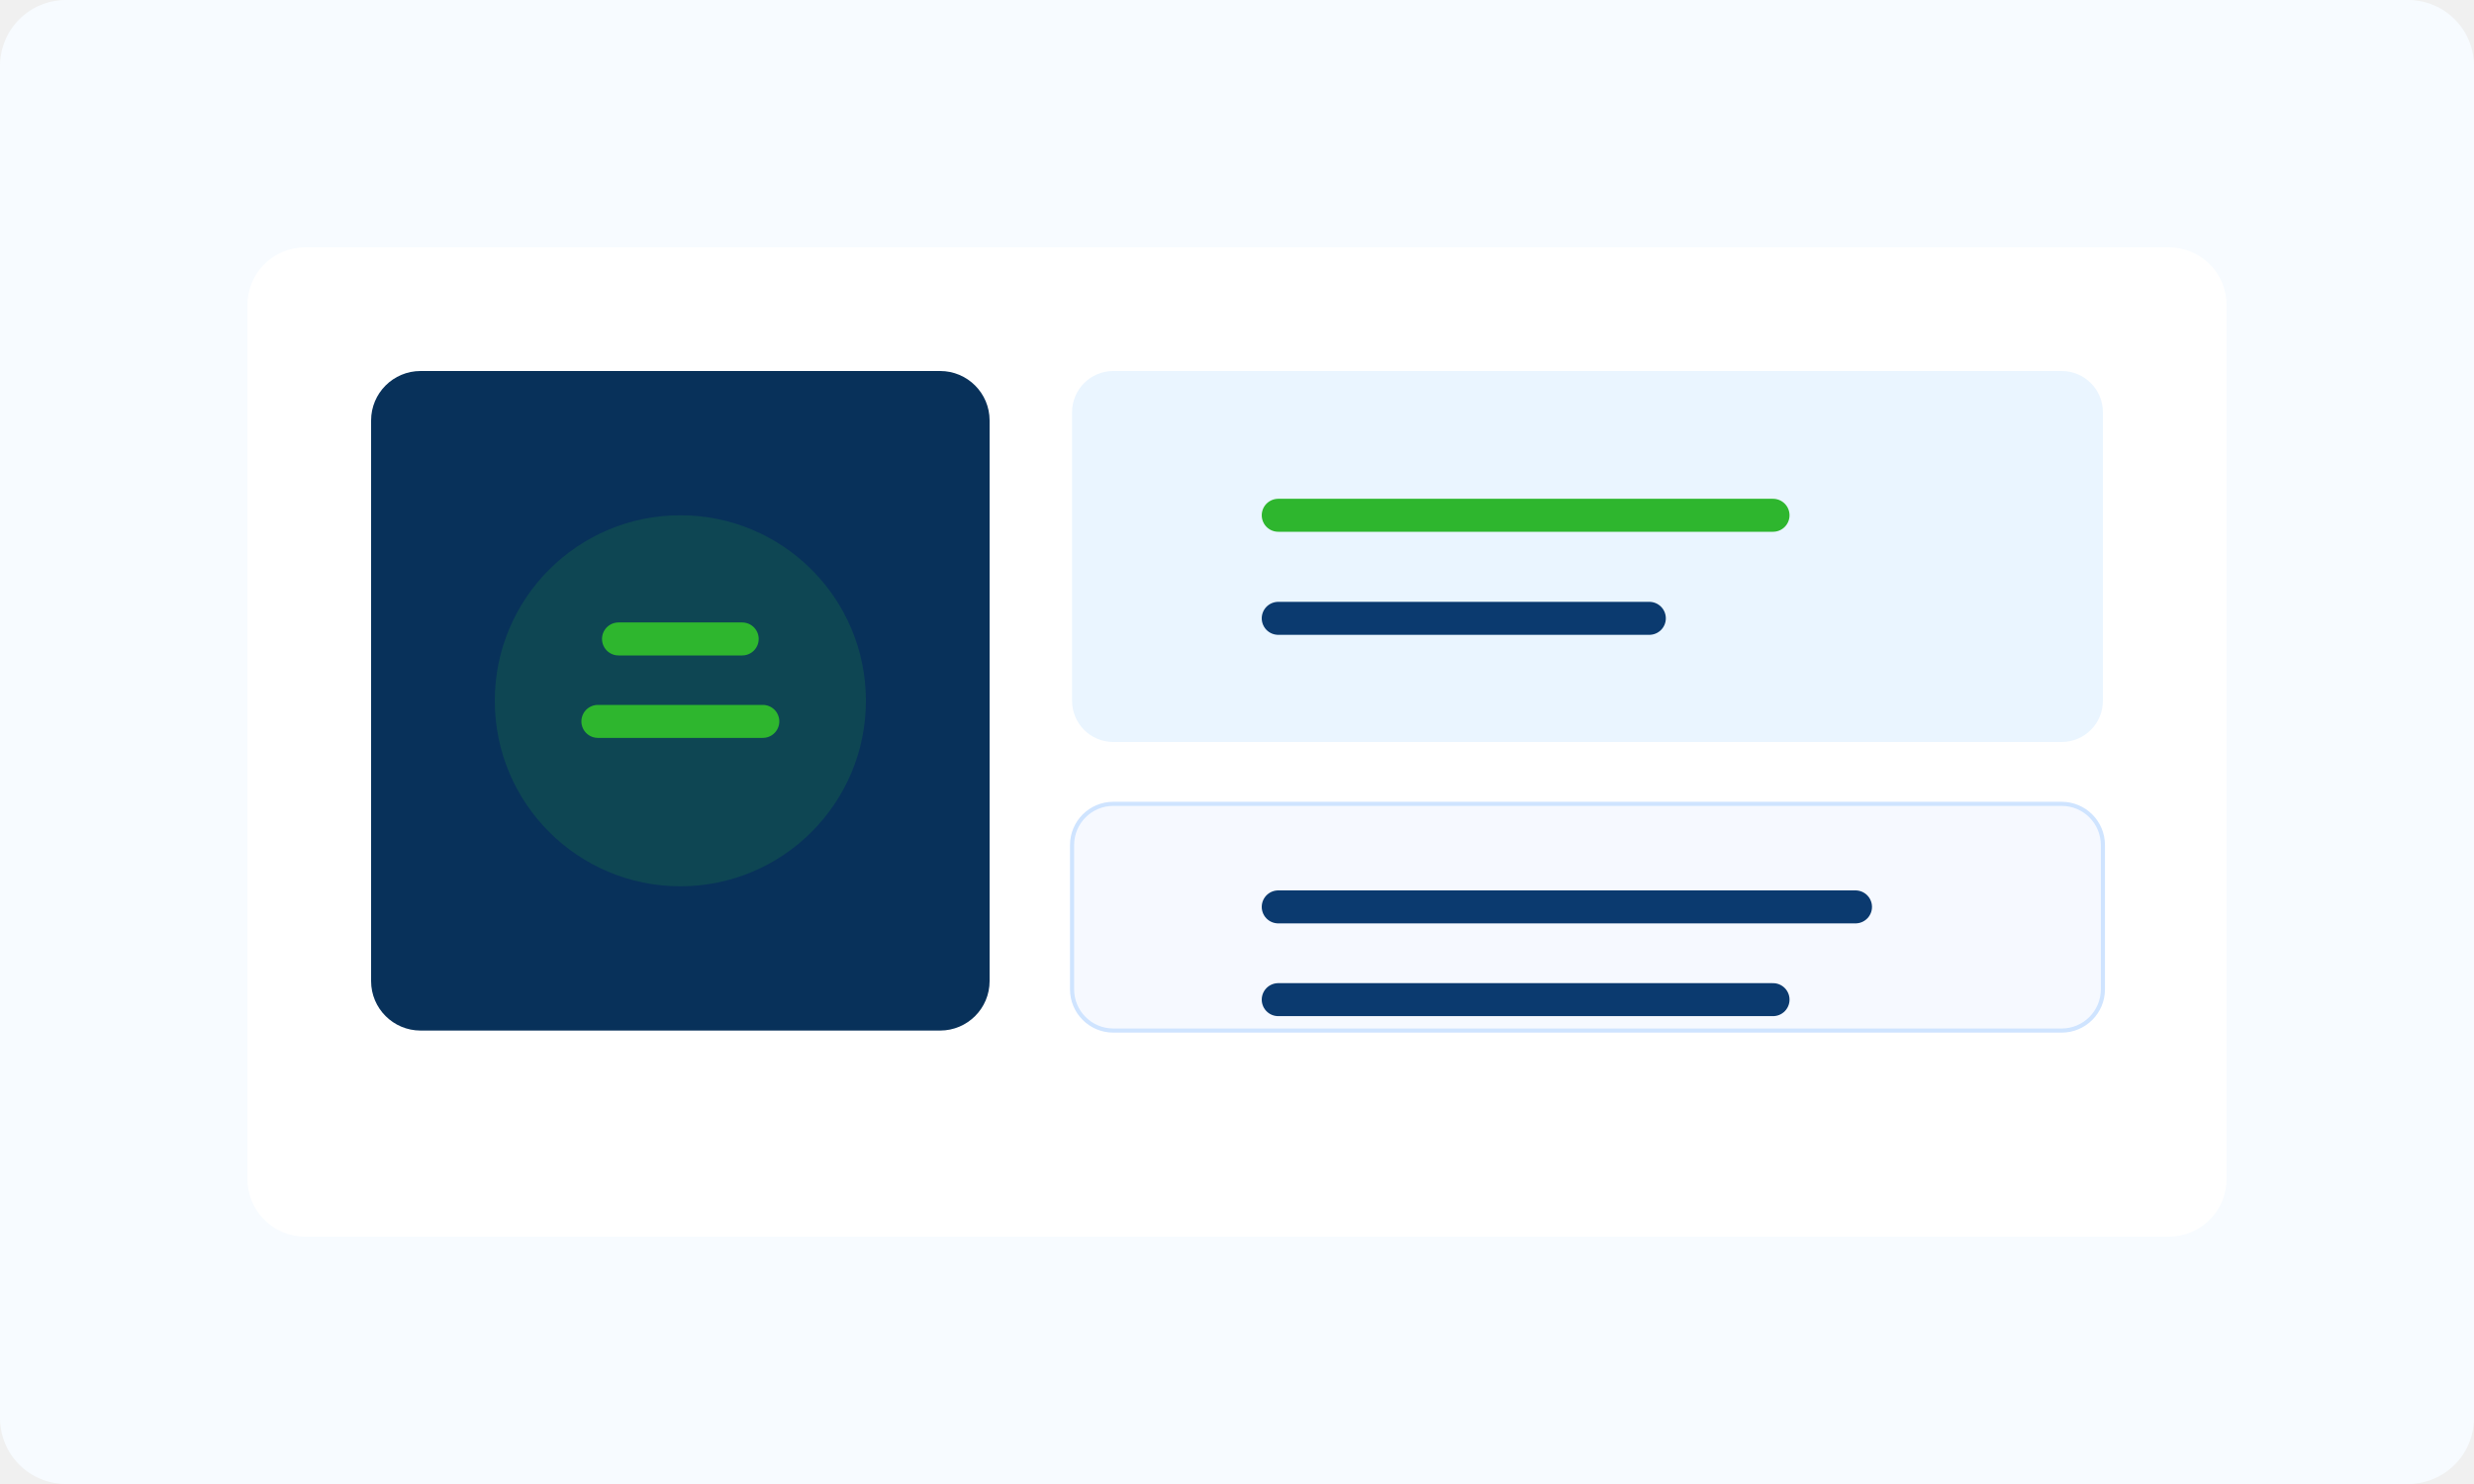
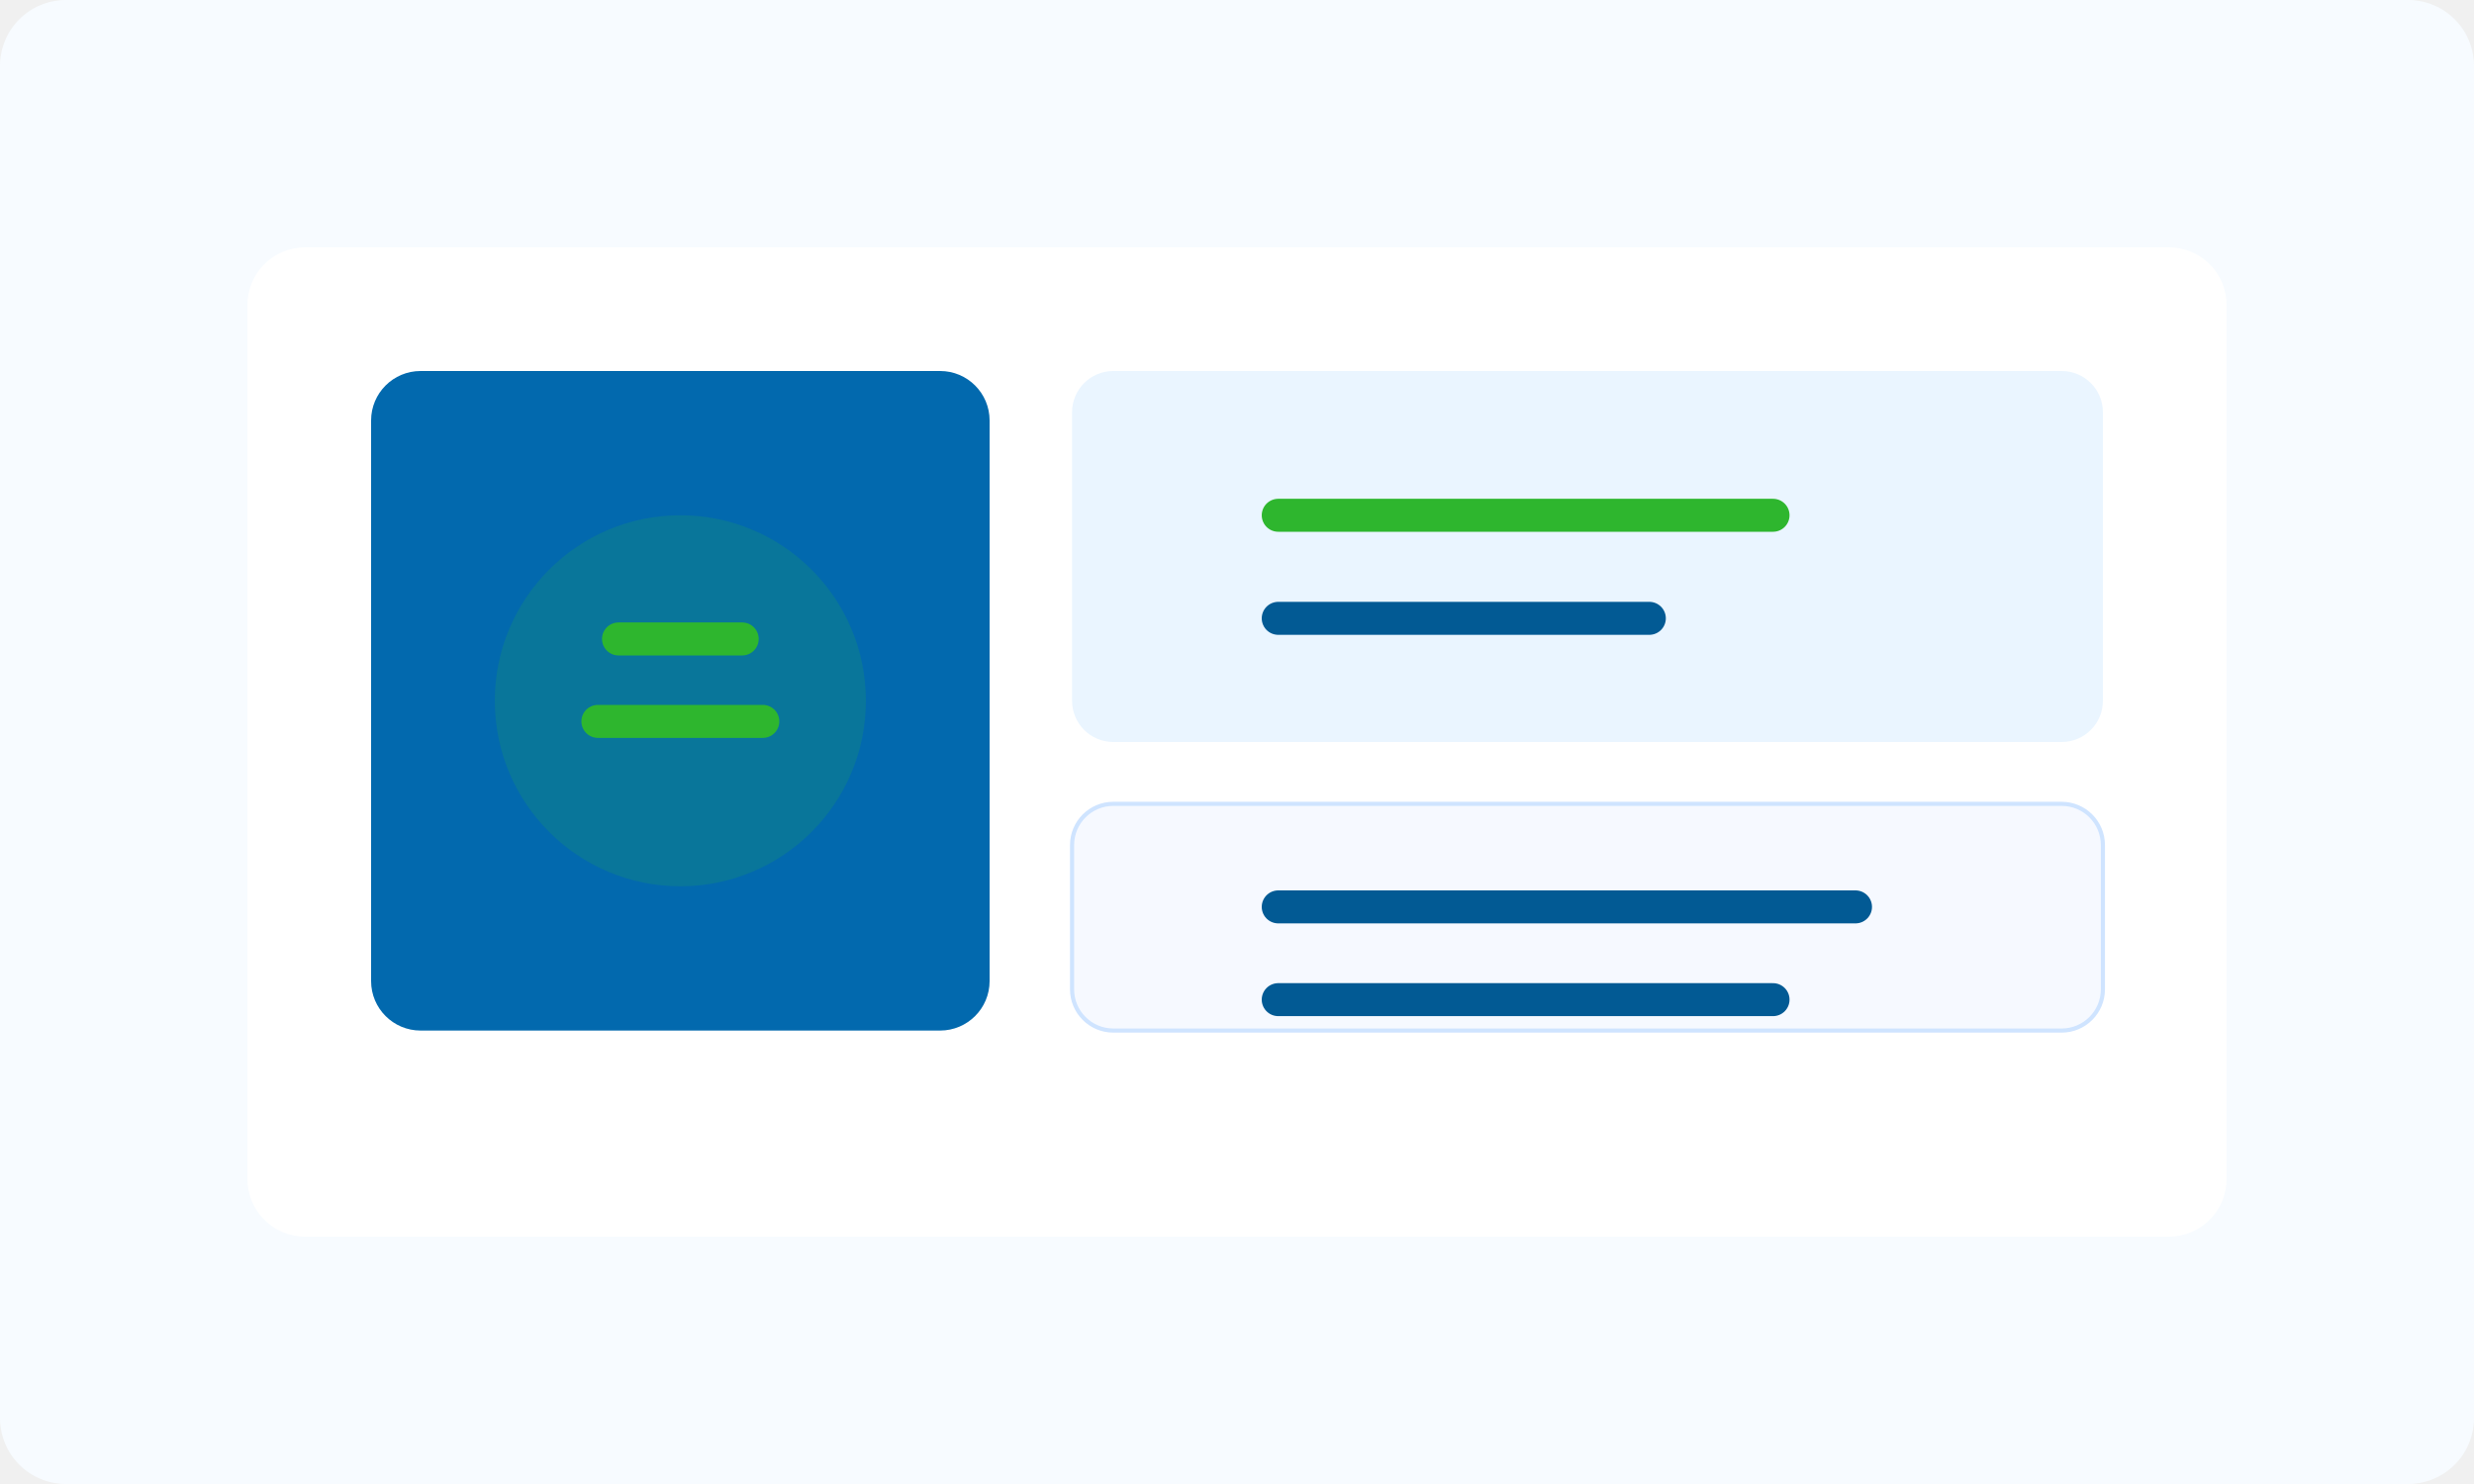
<svg xmlns="http://www.w3.org/2000/svg" width="1200" height="720" viewBox="0 0 1200 720" fill="none">
  <rect width="1200" height="720" rx="32" fill="#F7FBFF" />
  <rect x="120" y="120" width="960" height="480" rx="28" fill="white" />
-   <rect x="180" y="180" width="300" height="320" rx="24" fill="#08315A" />
+   <rect x="180" y="180" width="300" height="320" rx="24" fill="#0269AE" />
  <rect x="520" y="180" width="500" height="180" rx="20" fill="#EAF5FF" />
  <rect x="520" y="390" width="500" height="110" rx="20" fill="#F6F9FF" stroke="#CFE4FF" stroke-width="2" />
  <path d="M620 250H860" stroke="#2EB62E" stroke-width="16" stroke-linecap="round" />
-   <path d="M620 300H800" stroke="#0B3A6F" stroke-width="16" stroke-linecap="round" />
-   <path d="M620 440H900" stroke="#0B3A6F" stroke-width="16" stroke-linecap="round" />
-   <path d="M620 485H860" stroke="#0B3A6F" stroke-width="16" stroke-linecap="round" />
+   <path d="M620 300H800" stroke="#025A94" stroke-width="16" stroke-linecap="round" />
+   <path d="M620 440H900" stroke="#025A94" stroke-width="16" stroke-linecap="round" />
+   <path d="M620 485H860" stroke="#025A94" stroke-width="16" stroke-linecap="round" />
  <circle cx="330" cy="340" r="90" fill="#2EB62E" fill-opacity="0.16" />
  <path d="M300 310H360" stroke="#2EB62E" stroke-width="16" stroke-linecap="round" />
  <path d="M290 350H370" stroke="#2EB62E" stroke-width="16" stroke-linecap="round" />
</svg>
